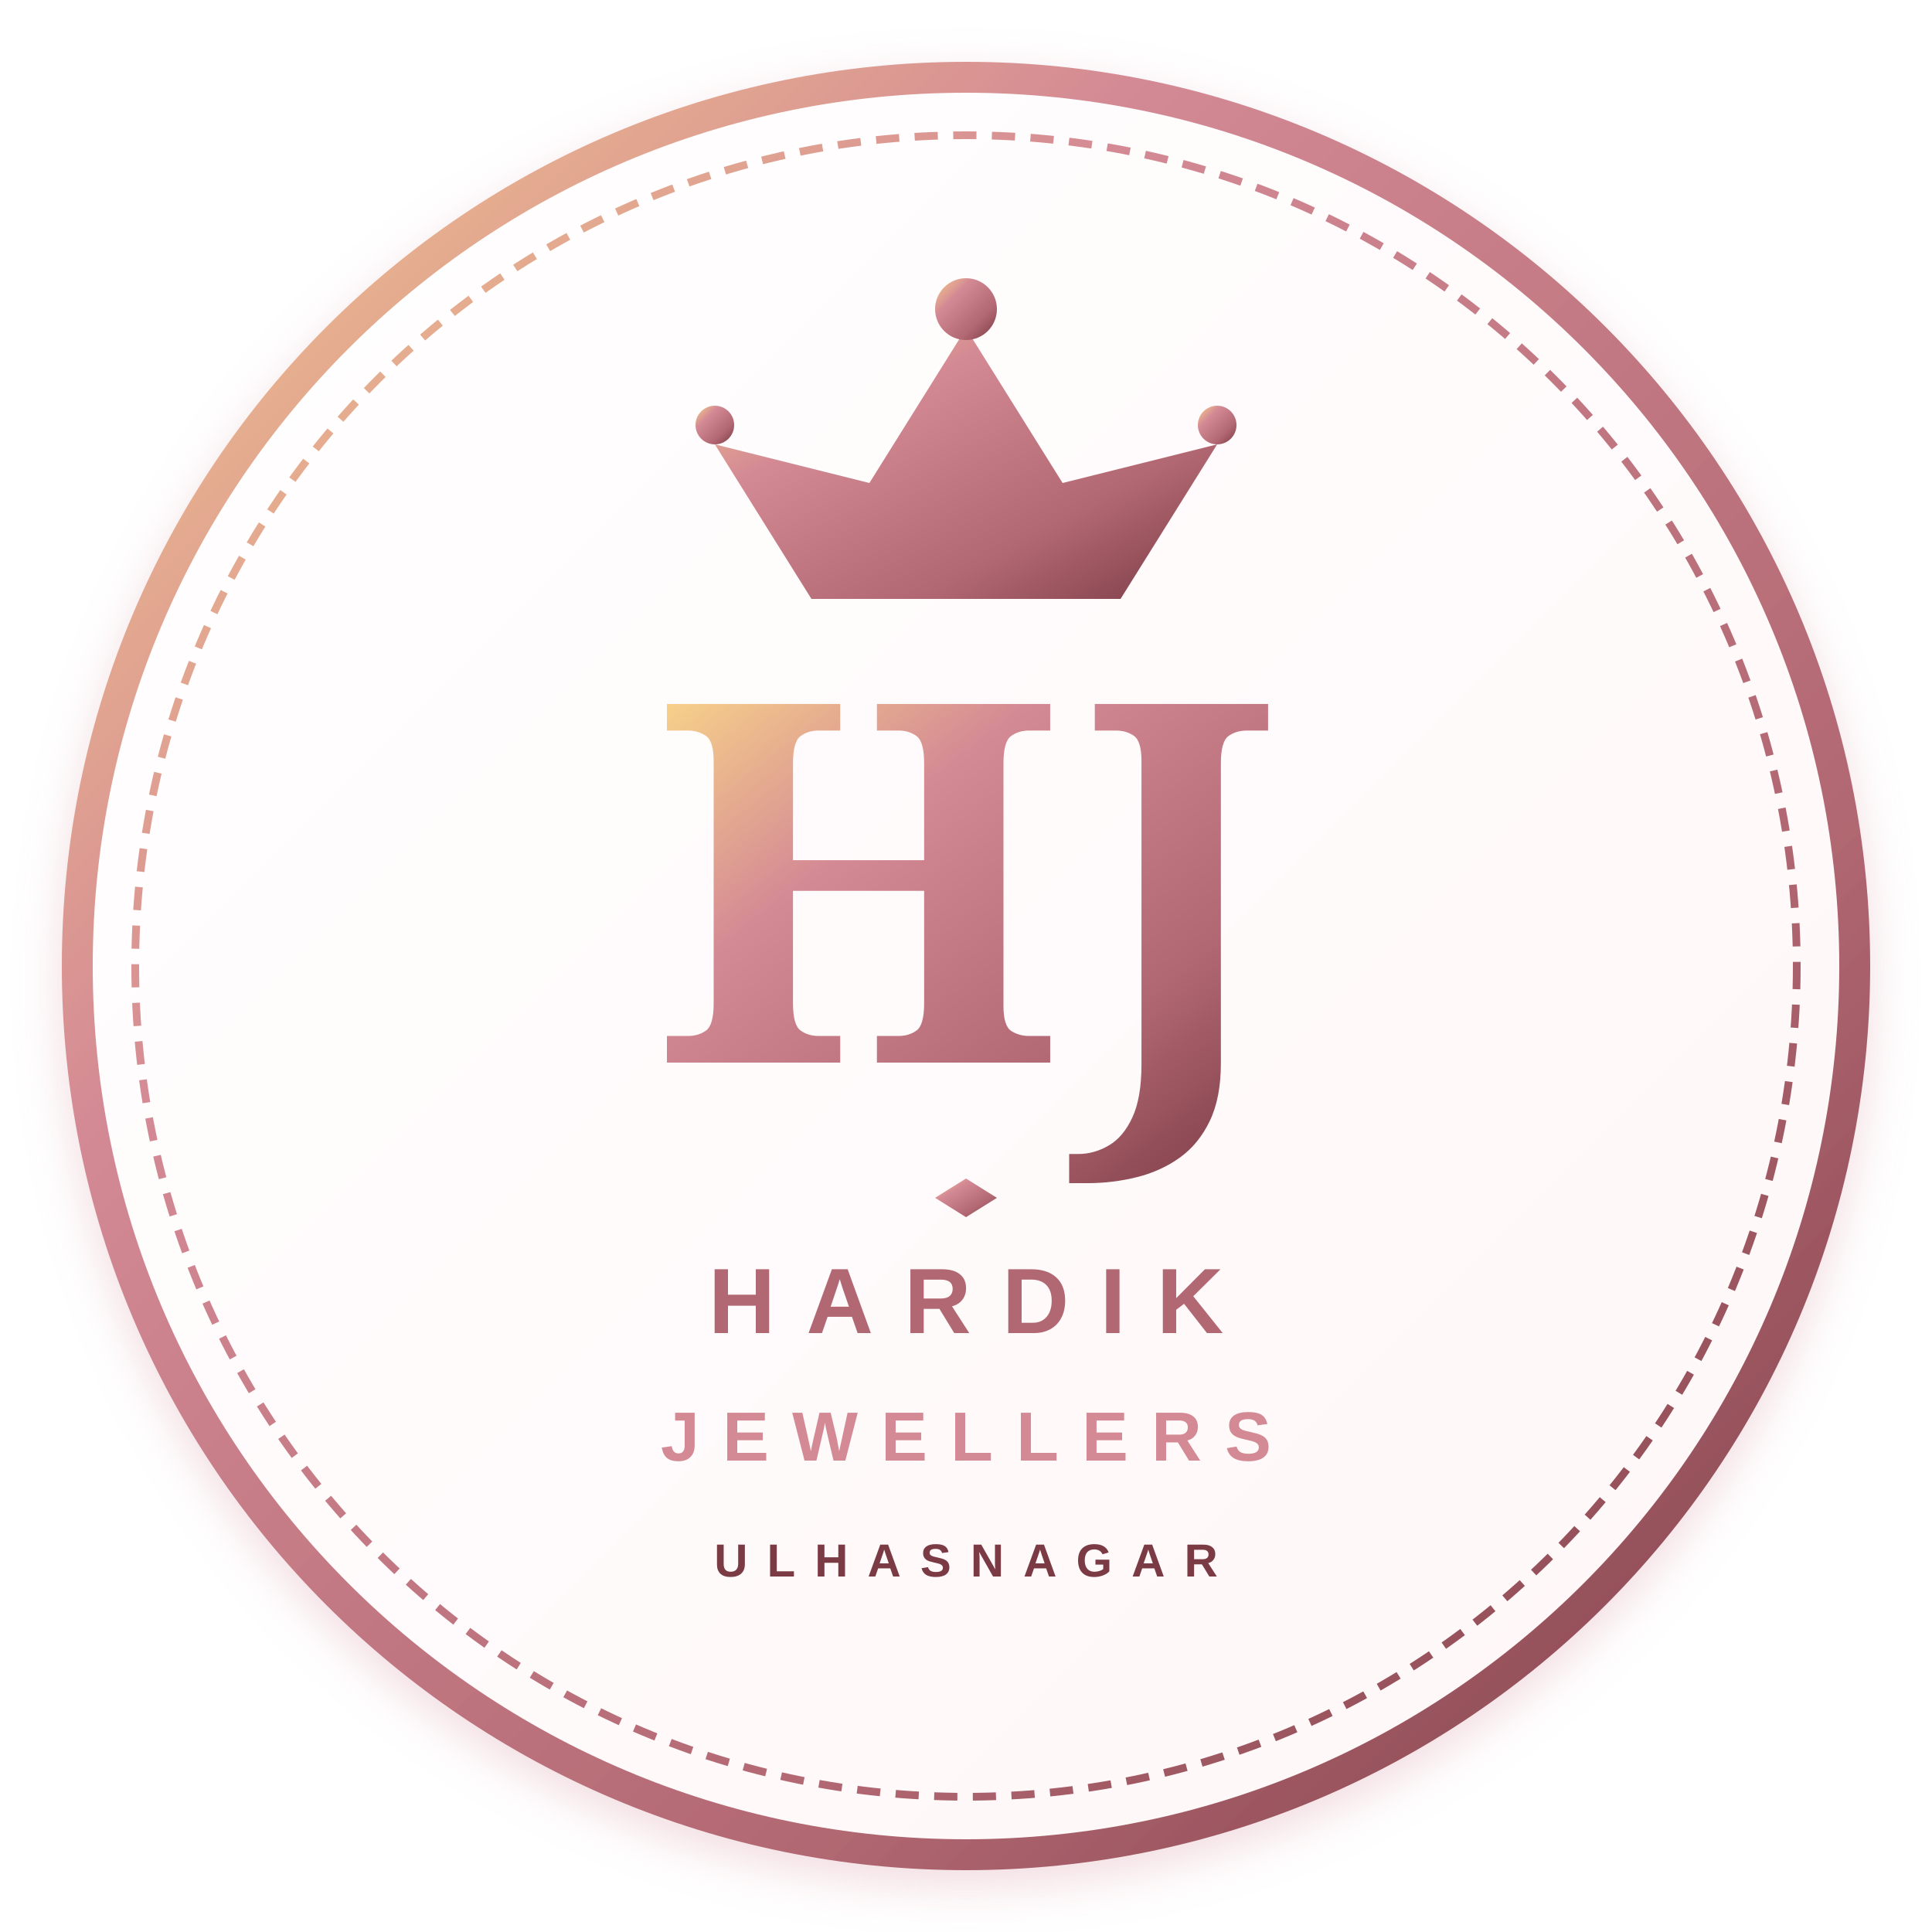
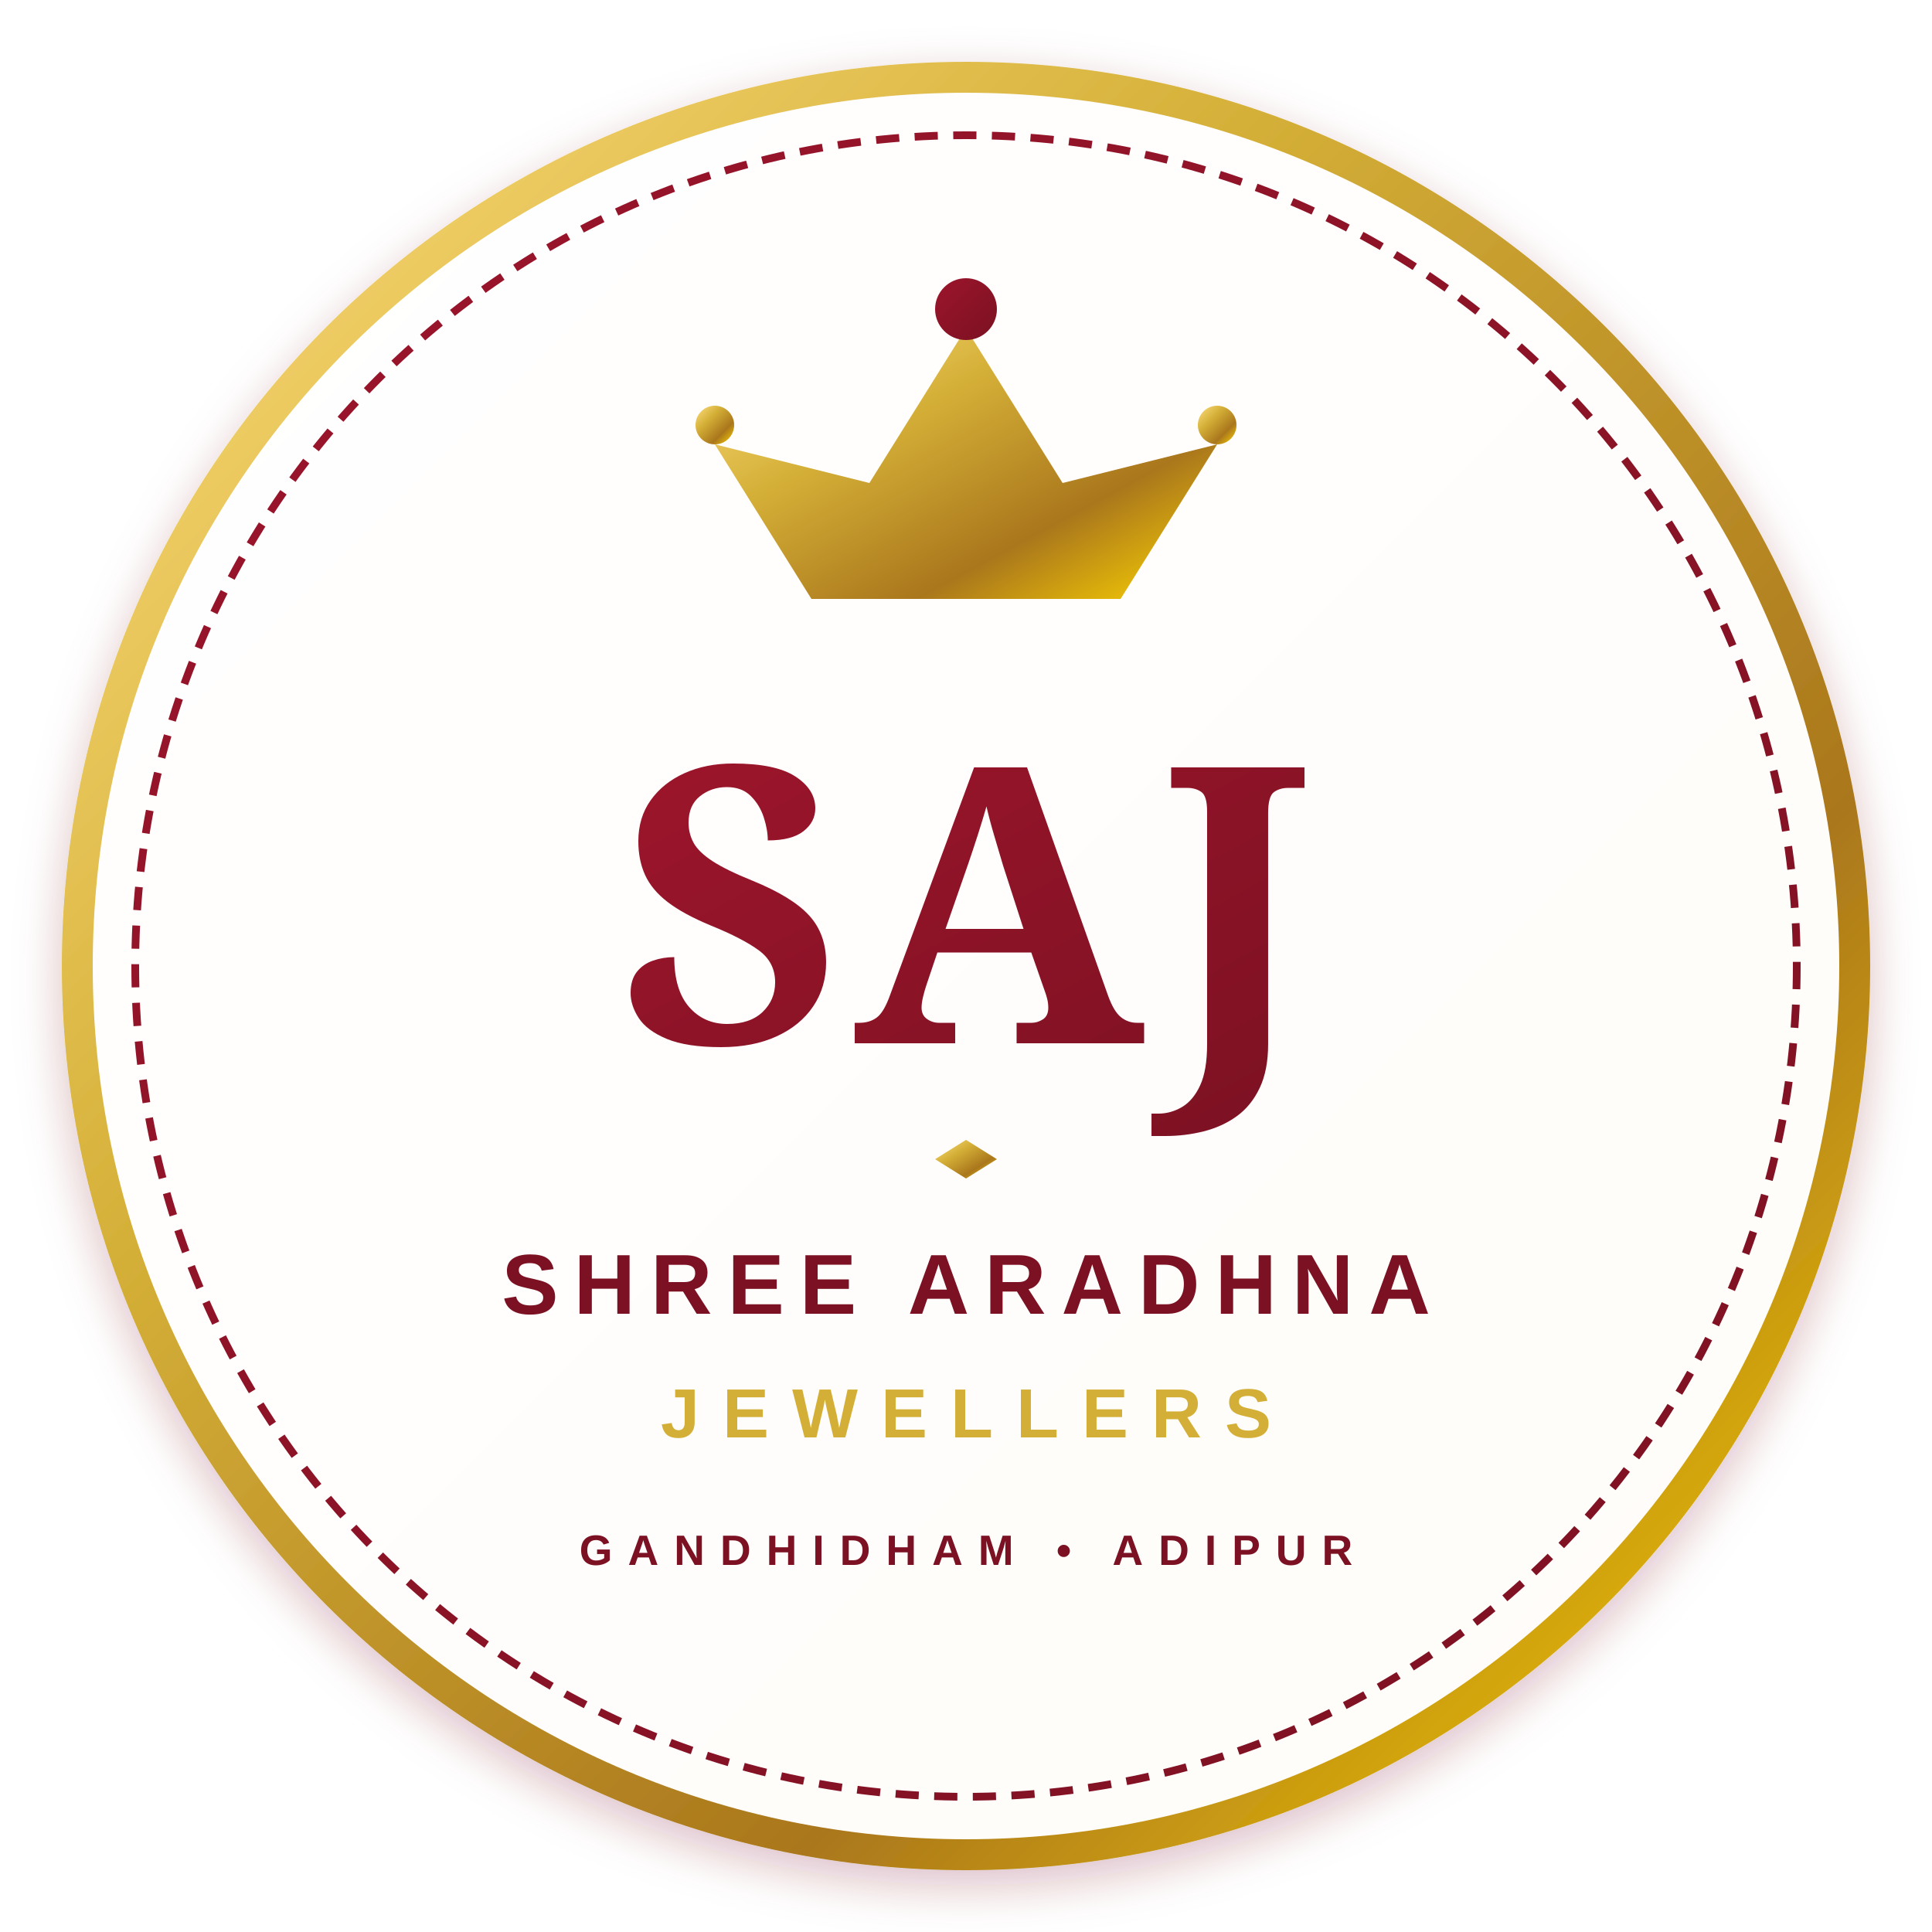
<svg xmlns="http://www.w3.org/2000/svg" viewBox="0 0 500 500" width="500" height="500">
  <defs>
    <linearGradient id="goldGrad" x1="0%" y1="0%" x2="100%" y2="100%">
-       <stop offset="0%" stop-color="#f7d08a" />
-       <stop offset="30%" stop-color="#d48a94" />
-       <stop offset="70%" stop-color="#b26872" />
-       <stop offset="100%" stop-color="#7a3b45" />
+       <stop offset="0%" stop-color="#ffe082" />
+       <stop offset="35%" stop-color="#d4af37" />
+       <stop offset="70%" stop-color="#aa771c" />
+       <stop offset="100%" stop-color="#ffd700" />
+     </linearGradient>
+     <linearGradient id="wineGrad" x1="0%" y1="0%" x2="100%" y2="100%">
+       <stop offset="0%" stop-color="#9c152b" />
+       <stop offset="100%" stop-color="#7b1122" />
    </linearGradient>
    <linearGradient id="bgGrad" x1="0%" y1="0%" x2="100%" y2="100%">
      <stop offset="0%" stop-color="#ffffff" />
-       <stop offset="100%" stop-color="#fff6f7" />
+       <stop offset="100%" stop-color="#fffcf8" />
    </linearGradient>
    <filter id="shadow" x="-20%" y="-20%" width="140%" height="140%">
-       <feDropShadow dx="0" dy="4" stdDeviation="6" flood-color="#d48a94" flood-opacity="0.3" />
+       <feDropShadow dx="0" dy="4" stdDeviation="6" flood-color="#7b1122" flood-opacity="0.25" />
    </filter>
  </defs>
  <circle cx="250" cy="250" r="230" fill="url(#bgGrad)" stroke="url(#goldGrad)" stroke-width="8" filter="url(#shadow)" />
-   <circle cx="250" cy="250" r="215" fill="none" stroke="url(#goldGrad)" stroke-width="2" stroke-dasharray="6,4" />
+   <circle cx="250" cy="250" r="215" fill="none" stroke="url(#wineGrad)" stroke-width="2" stroke-dasharray="6,4" />
  <path d="M250 85 L275 125 L315 115 L290 155 L210 155 L185 115 L225 125 Z" fill="url(#goldGrad)" />
-   <circle cx="250" cy="80" r="8" fill="url(#goldGrad)" />
+   <circle cx="250" cy="80" r="8" fill="url(#wineGrad)" />
  <circle cx="185" cy="110" r="5" fill="url(#goldGrad)" />
  <circle cx="315" cy="110" r="5" fill="url(#goldGrad)" />
-   <text x="250" y="275" font-family="'Cinzel', 'Playfair Display', 'Georgia', serif" font-size="130" font-weight="bold" fill="url(#goldGrad)" text-anchor="middle" letter-spacing="4">HJ</text>
-   <line x1="120" y1="310" x2="380" y2="310" stroke="url(#goldGrad)" stroke-width="3" />
-   <polygon points="250,305 258,310 250,315 242,310" fill="url(#goldGrad)" />
-   <text x="250" y="345" font-family="'Montserrat', 'Arial', sans-serif" font-size="24" font-weight="bold" fill="#b26872" text-anchor="middle" letter-spacing="8">HARDIK</text>
-   <text x="250" y="378" font-family="'Montserrat', 'Arial', sans-serif" font-size="18" font-weight="bold" fill="#d48a94" text-anchor="middle" letter-spacing="6">JEWELLERS</text>
-   <text x="250" y="408" font-family="'Montserrat', 'Arial', sans-serif" font-size="12" font-weight="600" fill="#7a3b45" text-anchor="middle" letter-spacing="5">ULHASNAGAR</text>
+   <text x="250" y="270" font-family="'Cinzel', 'Playfair Display', 'Georgia', serif" font-size="100" font-weight="bold" fill="url(#wineGrad)" text-anchor="middle" letter-spacing="4">SAJ</text>
+   <line x1="120" y1="300" x2="380" y2="300" stroke="url(#goldGrad)" stroke-width="3" />
+   <polygon points="250,295 258,300 250,305 242,300" fill="url(#goldGrad)" />
+   <text x="250" y="340" font-family="'Cinzel', 'Montserrat', 'Arial', sans-serif" font-size="22" font-weight="bold" fill="#7b1122" text-anchor="middle" letter-spacing="4">SHREE ARADHNA</text>
+   <text x="250" y="372" font-family="'Cinzel', 'Montserrat', 'Arial', sans-serif" font-size="18" font-weight="bold" fill="#d4af37" text-anchor="middle" letter-spacing="6">JEWELLERS</text>
+   <text x="250" y="405" font-family="'Montserrat', 'Arial', sans-serif" font-size="11" font-weight="700" fill="#7b1122" text-anchor="middle" letter-spacing="4">GANDHIDHAM • ADIPUR</text>
</svg>
